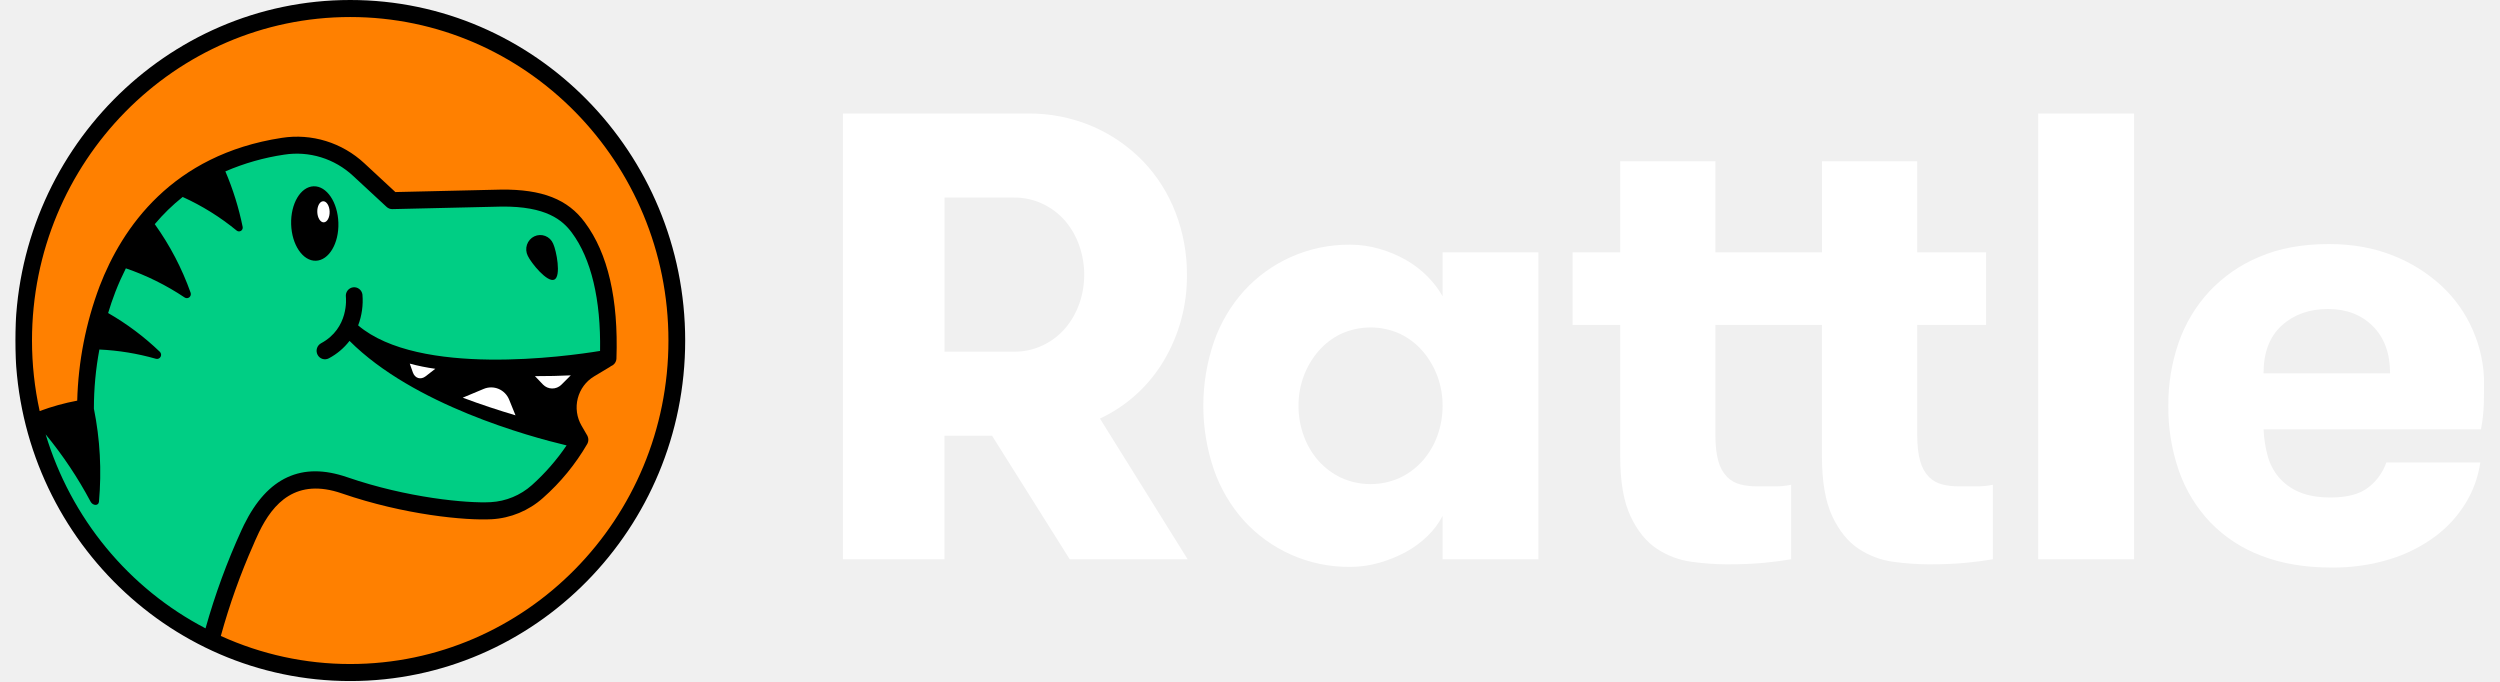
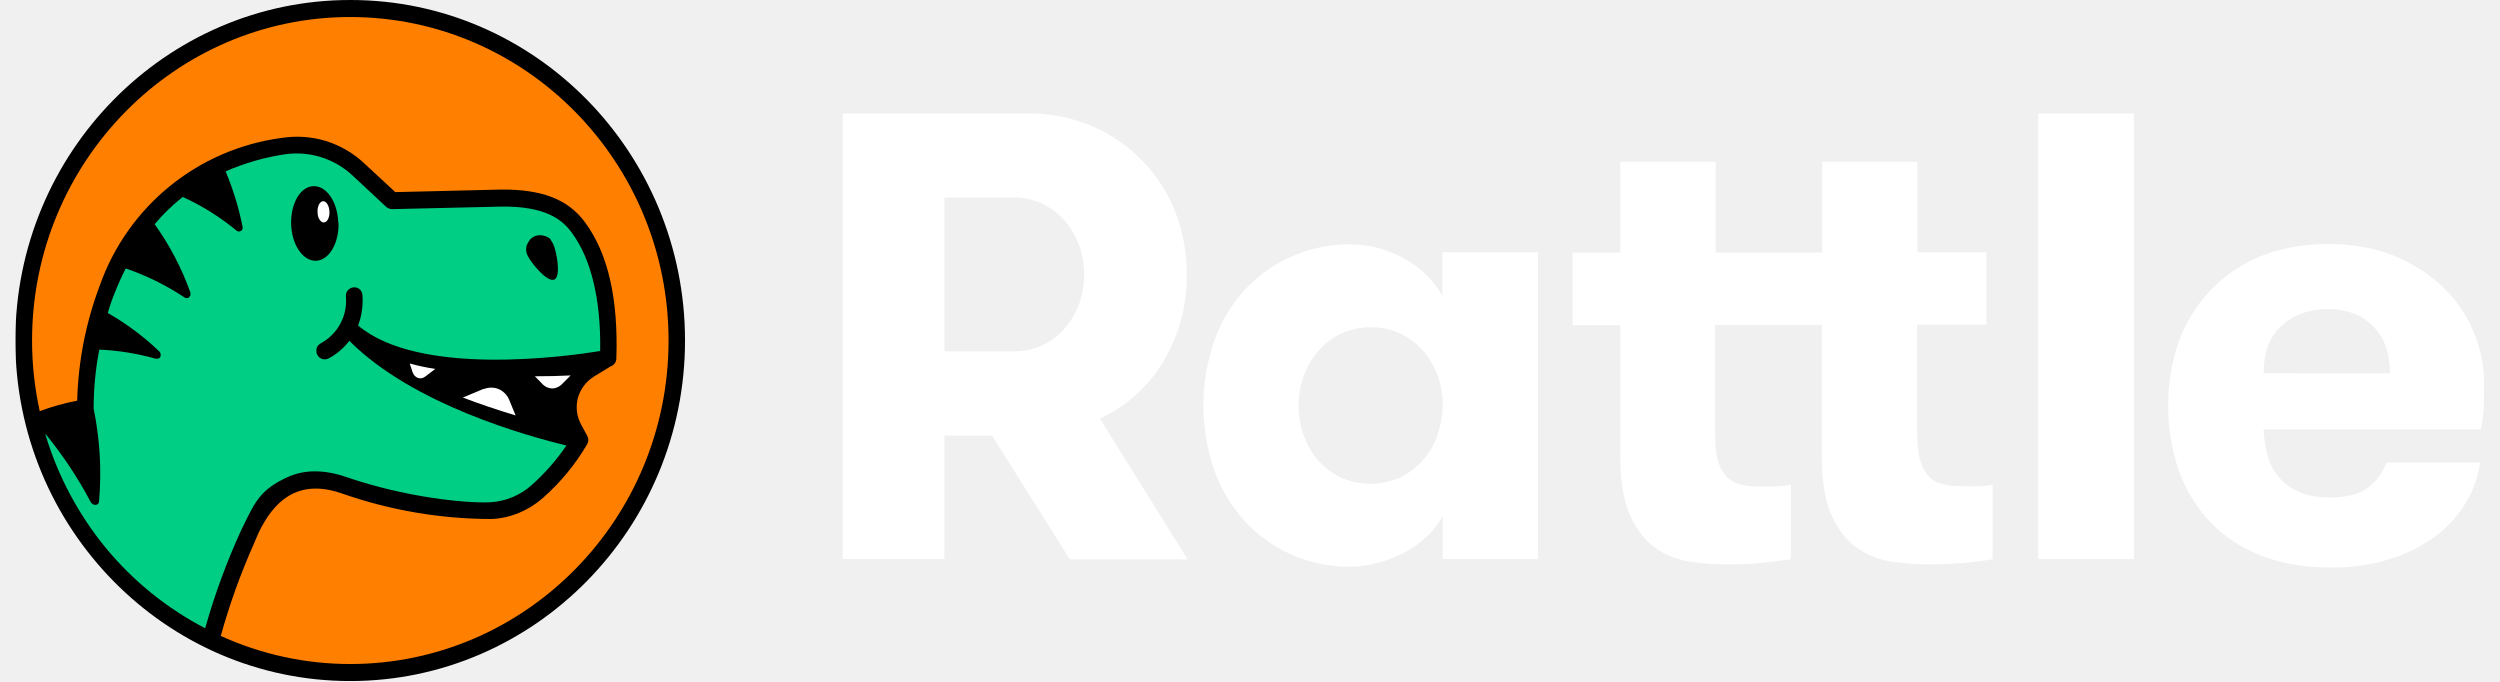
- <svg xmlns="http://www.w3.org/2000/svg" width="881" height="240" viewBox="0 0 881 240" fill="none">
-   <mask id="mask0_4215_2904" style="mask-type:luminance" maskUnits="userSpaceOnUse" x="5" y="0" width="871" height="240">
-     <path d="M875.374 0H5.374V240H875.374V0Z" fill="white" />
+ <svg xmlns="http://www.w3.org/2000/svg" fill="none" viewBox="0 0 881 240">
+   <mask id="a" width="871" height="240" x="5" y="0" maskUnits="userSpaceOnUse" style="mask-type:luminance">
+     <path fill="#fff" d="M875.4 0H5.4v240h870z" />
  </mask>
-   <g mask="url(#mask0_4215_2904)">
-     <path d="M410.216 126.954C415.604 117.849 418.394 107.399 418.275 96.774C418.309 89.329 416.961 81.945 414.301 75.007C411.741 68.271 407.874 62.127 402.93 56.941C397.86 51.684 391.824 47.492 385.164 44.601C377.833 41.454 369.939 39.887 361.982 40.001H297.059V197.081H332.819V153.548H349.594L376.967 197.081H418.524L387.617 147.494C397.018 143.126 404.897 135.965 410.216 126.954ZM380.305 107.101C379.195 110.269 377.511 113.197 375.341 115.734C373.158 118.244 370.49 120.27 367.504 121.688C364.328 123.2 360.859 123.965 357.352 123.928H332.845V69.621H357.352C360.859 69.586 364.329 70.353 367.504 71.868C370.49 73.282 373.157 75.306 375.341 77.814C377.514 80.362 379.198 83.302 380.305 86.481C382.671 93.16 382.671 100.469 380.305 107.148V107.101Z" fill="white" />
-     <path d="M508.368 104.407C506.92 101.853 505.137 99.512 503.069 97.447C500.803 95.159 498.242 93.197 495.455 91.613C492.492 89.929 489.341 88.611 486.071 87.686C482.769 86.726 479.353 86.235 475.919 86.227C468.664 86.142 461.476 87.635 454.835 90.606C448.612 93.389 443.015 97.437 438.388 102.5C433.713 107.703 430.109 113.805 427.791 120.447C422.798 135.054 422.798 150.946 427.791 165.553C430.108 172.197 433.711 178.302 438.388 183.507C443.017 188.567 448.614 192.614 454.835 195.4C461.476 198.369 468.665 199.86 475.919 199.773C479.353 199.764 482.768 199.275 486.071 198.32C489.326 197.396 492.472 196.115 495.455 194.5C498.233 192.993 500.794 191.106 503.069 188.893C505.192 186.835 506.981 184.448 508.368 181.82V197.08H542.141V88.92H508.368V104.407ZM506.492 153.66C505.322 156.884 503.562 159.854 501.305 162.413C499.064 164.905 496.363 166.926 493.357 168.36C490.091 169.837 486.556 170.6 482.982 170.6C479.408 170.6 475.873 169.837 472.607 168.36C469.598 166.929 466.897 164.908 464.659 162.413C462.398 159.858 460.637 156.887 459.472 153.66C458.212 150.25 457.577 146.635 457.596 142.993C457.546 135.898 460.059 129.03 464.659 123.693C466.875 121.144 469.579 119.082 472.607 117.633C475.873 116.156 479.408 115.393 482.982 115.393C486.556 115.393 490.091 116.156 493.357 117.633C496.382 119.085 499.086 121.147 501.305 123.693C505.906 129.032 508.42 135.902 508.368 143C508.384 146.639 507.748 150.252 506.492 153.66Z" fill="white" />
-     <path d="M690.194 171.387C688.262 171.403 686.335 171.179 684.456 170.72C682.716 170.284 681.118 169.395 679.819 168.14C678.343 166.612 677.279 164.722 676.73 162.653C675.992 160.267 675.622 157.058 675.622 153.027V114.5H699.887V88.92H675.622V56.834H642.072V88.92H604.515V56.834H570.958V88.92H554.183V114.5H570.958V160.727C570.958 169.709 572.173 176.778 574.604 181.933C577.035 187.089 580.126 190.905 583.877 193.38C587.57 195.826 591.757 197.398 596.127 197.98C600.296 198.557 604.498 198.856 608.705 198.874C613.707 198.874 618.079 198.689 621.821 198.32C625.579 197.94 628.7 197.534 631.205 197.08V170.827C629.319 171.227 627.394 171.415 625.467 171.387H619.06C617.128 171.403 615.201 171.179 613.322 170.72C611.582 170.284 609.984 169.395 608.685 168.14C607.211 166.61 606.148 164.721 605.597 162.653C604.862 160.267 604.495 157.058 604.495 153.027V114.5H642.052V160.727C642.052 169.709 643.268 176.778 645.698 181.933C648.129 187.089 651.218 190.905 654.965 193.38C658.659 195.824 662.845 197.396 667.215 197.98C671.386 198.557 675.59 198.856 679.8 198.874C684.797 198.874 689.184 198.687 692.915 198.32C696.647 197.954 699.795 197.534 702.293 197.08V170.827C700.407 171.228 698.482 171.415 696.555 171.387H690.194Z" fill="white" />
-     <path d="M752.038 40H718.265V197.08H752.038V40Z" fill="white" />
-     <path d="M871.51 116.519C868.946 110.56 865.187 105.211 860.473 100.813C855.438 96.168 849.599 92.515 843.252 90.039C836.554 87.346 829.012 86.001 820.627 86.006C811.354 86.006 803.224 87.501 796.238 90.493C789.56 93.254 783.533 97.421 778.551 102.719C773.749 107.912 770.064 114.065 767.731 120.786C765.273 127.922 764.053 135.438 764.124 142.999C764.031 150.831 765.301 158.617 767.875 165.999C770.245 172.752 774.009 178.912 778.912 184.066C783.983 189.296 790.131 193.319 796.914 195.846C804.049 198.615 812.253 199.999 821.525 199.999C828.511 200.095 835.469 199.11 842.163 197.079C847.858 195.342 853.228 192.652 858.053 189.119C862.371 185.933 866.045 181.932 868.874 177.333C871.553 172.958 873.318 168.07 874.061 162.973H840.95C839.741 166.453 837.554 169.496 834.661 171.726C831.64 174.121 827.187 175.317 821.302 175.313C816.887 175.313 813.208 174.677 810.265 173.406C807.512 172.276 805.056 170.509 803.091 168.246C801.226 166.035 799.869 163.43 799.117 160.619C798.287 157.574 797.805 154.443 797.681 151.286H874.297C874.841 148.399 875.174 145.476 875.294 142.539C875.364 139.993 875.401 137.599 875.405 135.359C875.41 128.872 874.084 122.455 871.51 116.519ZM797.668 131.553C797.668 124.224 799.803 118.615 804.075 114.726C808.346 110.837 813.789 108.893 820.404 108.893C826.879 108.893 832.14 110.91 836.189 114.946C840.237 118.981 842.262 124.517 842.262 131.553H797.668Z" fill="white" />
-     <path d="M123.416 237.006C186.983 237.006 238.514 184.621 238.514 120C238.514 55.379 186.983 2.993 123.416 2.993C59.849 2.993 8.318 55.379 8.318 120C8.318 184.621 59.849 237.006 123.416 237.006Z" fill="#FF8000" />
-     <path d="M214.337 126.201C215.177 102.041 209.747 88.114 203.845 80.154C199.011 73.661 191.45 69.654 176.708 69.807L138.219 70.701L126.415 59.774C122.854 56.471 118.612 54.017 113.999 52.591C109.386 51.166 104.518 50.804 99.75 51.534C27.489 62.614 30.158 144.001 30.158 144.001C30.158 144.001 22.151 144.001 11.448 148.387C19.468 171.334 26.839 198.554 74.889 226.741C75.722 222.467 86.307 191.567 86.307 191.567C86.307 191.567 96.858 159.614 121.457 171.054C142.141 180.674 164.274 180.474 173.108 179.987C179.13 179.655 184.867 177.274 189.397 173.227C195.328 167.99 200.392 161.818 204.395 154.947C204.395 154.947 149.578 143.887 123.838 116.554C148.994 138.761 214.337 126.201 214.337 126.201Z" fill="#00CE84" />
-     <path d="M195.357 98.533C197.823 97.346 196.092 88.346 194.931 85.866C194.669 85.246 194.287 84.686 193.807 84.219C193.328 83.752 192.761 83.388 192.14 83.149C191.519 82.909 190.857 82.8 190.193 82.826C189.529 82.853 188.878 83.015 188.277 83.303C187.677 83.591 187.139 83.999 186.697 84.503C186.255 85.006 185.918 85.596 185.704 86.235C185.491 86.874 185.407 87.551 185.456 88.224C185.506 88.897 185.688 89.553 185.992 90.153C187.153 92.666 192.885 99.72 195.357 98.533Z" fill="black" />
-     <path d="M119.244 78.514C119.027 71.267 115.132 65.507 110.535 65.647C105.938 65.787 102.39 71.774 102.6 79.02C102.81 86.267 106.718 92.027 111.309 91.887C115.899 91.747 119.48 85.76 119.244 78.514Z" fill="black" />
-     <path d="M114.098 78.356C115.3 78.32 116.225 76.625 116.164 74.572C116.104 72.518 115.08 70.883 113.878 70.92C112.677 70.957 111.751 72.651 111.812 74.705C111.873 76.758 112.896 78.393 114.098 78.356Z" fill="white" />
-     <path d="M123.417 0C58.329 0 5.374 53.833 5.374 120C5.374 186.167 58.329 240 123.417 240C188.504 240 241.459 186.167 241.459 120C241.459 53.833 188.504 0 123.417 0ZM16.089 153.067C22.137 160.407 27.441 168.35 31.92 176.773C32.707 178.26 34.714 178.34 34.871 176.833C35.861 165.859 35.26 154.797 33.087 144C33.087 143.96 33.087 143.927 33.087 143.887C33.091 136.936 33.739 130.001 35.022 123.173C41.755 123.483 48.43 124.575 54.919 126.427C55.225 126.521 55.553 126.51 55.852 126.393C56.151 126.276 56.403 126.061 56.568 125.783C56.733 125.504 56.801 125.177 56.763 124.854C56.724 124.531 56.581 124.231 56.355 124C50.842 118.699 44.713 114.103 38.104 110.313C38.845 107.86 39.685 105.36 40.662 102.84C41.783 99.947 43.029 97.207 44.354 94.56C51.656 97.067 58.611 100.515 65.051 104.82C65.295 104.99 65.586 105.078 65.882 105.071C66.179 105.064 66.465 104.961 66.701 104.779C66.937 104.597 67.111 104.344 67.197 104.055C67.283 103.767 67.278 103.458 67.182 103.173C64.113 94.546 59.856 86.405 54.538 78.993C57.493 75.471 60.788 72.259 64.375 69.407C71.199 72.503 77.599 76.488 83.413 81.26C83.619 81.427 83.871 81.526 84.133 81.545C84.396 81.565 84.659 81.503 84.887 81.368C85.115 81.234 85.297 81.033 85.411 80.791C85.525 80.549 85.564 80.278 85.525 80.013C84.16 73.277 82.115 66.702 79.419 60.393C86.058 57.53 93.032 55.547 100.168 54.493C104.507 53.818 108.938 54.14 113.137 55.436C117.336 56.731 121.196 58.968 124.433 61.98L136.237 72.913C136.794 73.433 137.528 73.713 138.283 73.693L176.733 72.8C192.517 72.633 198.256 77.607 201.495 81.96C208.342 91.153 211.771 105.54 211.463 123.667C199.81 125.58 147.707 132.887 126.21 114.667C127.523 111.209 128.041 107.492 127.725 103.8C127.618 103.022 127.213 102.318 126.6 101.841C125.986 101.363 125.212 101.15 124.445 101.247C123.678 101.344 122.98 101.744 122.5 102.36C122.021 102.976 121.799 103.759 121.882 104.54C121.935 104.993 123.043 115.64 113.134 120.973C112.792 121.157 112.489 121.408 112.242 121.711C111.996 122.013 111.81 122.363 111.696 122.738C111.582 123.114 111.542 123.509 111.579 123.901C111.615 124.292 111.727 124.672 111.907 125.02C112.088 125.368 112.335 125.676 112.633 125.926C112.931 126.177 113.274 126.366 113.644 126.481C114.013 126.597 114.402 126.638 114.787 126.601C115.172 126.564 115.546 126.451 115.888 126.267C118.721 124.774 121.206 122.68 123.174 120.127C145.74 142.7 186.504 153.84 199.666 156.96C196.168 162.118 192.06 166.82 187.435 170.96C183.397 174.551 178.292 176.664 172.935 176.96C164.581 177.42 143.471 175.44 122.387 168.18C114.281 165.393 107.389 165.393 101.297 168.18C95.204 170.967 90.148 176.533 85.99 184.953C85.944 185.047 85.774 185.407 85.511 185.973C85.4 186.2 85.295 186.433 85.19 186.64C80.04 197.877 75.772 209.511 72.428 221.433C59.017 214.448 47.12 204.798 37.443 193.055C27.766 181.311 20.505 167.714 16.089 153.067ZM123.417 234C107.702 234.008 92.163 230.639 77.819 224.113C80.863 213.065 84.721 202.266 89.361 191.807C89.525 191.4 89.709 190.987 89.886 190.573C90.705 188.747 91.197 187.66 91.243 187.62C96.24 177.273 104.359 168.287 120.518 173.893C142.546 181.48 164.135 183.48 173.27 182.98C179.95 182.606 186.314 179.965 191.344 175.48C197.541 170.013 202.825 163.56 206.991 156.373C207.206 155.965 207.325 155.512 207.338 155.049C207.35 154.586 207.256 154.126 207.063 153.707C207.052 153.685 207.039 153.665 207.024 153.647V153.607L204.925 149.987C203.251 147.093 202.775 143.642 203.603 140.391C204.43 137.141 206.493 134.358 209.338 132.653L215.195 129.14V129.053C215.761 128.872 216.259 128.519 216.623 128.043C216.987 127.567 217.201 126.989 217.234 126.387C217.962 105.427 214.231 89.287 206.138 78.427C200.144 70.22 191.029 66.667 176.628 66.813L139.326 67.68L128.414 57.56C124.532 53.945 119.903 51.262 114.866 49.708C109.829 48.154 104.513 47.768 99.309 48.58C60.618 54.513 43.029 80.273 35.114 100.84C30.252 113.737 27.58 127.38 27.212 141.187C22.706 142.031 18.279 143.259 13.978 144.86C12.183 136.699 11.277 128.362 11.276 120C11.276 57.133 61.575 6 123.417 6C185.258 6 235.557 57.133 235.557 120C235.557 182.867 185.258 234 123.417 234Z" fill="black" />
-     <path d="M144.402 128.14L145.478 131.213C146.225 133.34 148.258 133.96 150.022 132.586L153.4 129.96C150.366 129.544 147.361 128.936 144.402 128.14Z" fill="white" />
-     <path d="M188.519 132.553L191.352 135.52C192.199 136.392 193.351 136.891 194.557 136.907C195.764 136.923 196.928 136.456 197.798 135.606L201.143 132.273C197.352 132.46 193.083 132.56 188.519 132.553Z" fill="white" />
-     <path d="M170.462 137.047L163.064 140.141C169.478 142.547 175.787 144.614 181.663 146.361L179.426 140.841C179.084 139.993 178.58 139.222 177.943 138.572C177.307 137.922 176.551 137.406 175.718 137.054C174.885 136.702 173.992 136.52 173.091 136.519C172.189 136.517 171.295 136.697 170.462 137.047Z" fill="white" />
+   <g mask="url(#a)">
+     <path fill="#fff" d="M410.2 127a58 58 0 0 0 8-30.2 60 60 0 0 0-3.9-21.8 54 54 0 0 0-11.4-18 55 55 0 0 0-17.7-12.4A57 57 0 0 0 362 40h-65v157h35.8v-43.5h16.8l27.4 43.6h41.5l-30.9-49.6a51 51 0 0 0 22.6-20.5M380.3 107a27 27 0 0 1-5 8.6 24 24 0 0 1-7.8 6 23 23 0 0 1-10.1 2.2h-24.6V69.6h24.6a23 23 0 0 1 10.1 2.3 24 24 0 0 1 7.8 6 27 27 0 0 1 5 8.6 31 31 0 0 1 0 20.6zm128-2.7a33 33 0 0 0-5.2-7 35 35 0 0 0-7.6-5.8 42 42 0 0 0-9.4-4 37 37 0 0 0-10.2-1.4 50 50 0 0 0-21 4.4 50 50 0 0 0-16.5 11.9 53 53 0 0 0-10.6 18 70 70 0 0 0 0 45 53 53 0 0 0 10.6 18 50 50 0 0 0 16.4 11.9 50 50 0 0 0 21.1 4.4 37 37 0 0 0 10.2-1.5 46 46 0 0 0 9.4-3.8 35 35 0 0 0 7.6-5.6 28 28 0 0 0 5.3-7V197H542V88.9h-33.7zm-1.8 49.3a27 27 0 0 1-5.2 8.7 25 25 0 0 1-8 6 25 25 0 0 1-10.3 2.2q-5.4 0-10.4-2.2a25 25 0 0 1-8-6 27 27 0 0 1-5.1-8.7 30 30 0 0 1-1.9-10.7c0-7.1 2.5-14 7-19.3a25 25 0 0 1 8-6 25 25 0 0 1 10.4-2.3q5.4 0 10.4 2.2a25 25 0 0 1 8 6 29 29 0 0 1 7 19.4 31 31 0 0 1-2 10.7m183.8 17.7a23 23 0 0 1-5.7-.7 10 10 0 0 1-4.7-2.6 13 13 0 0 1-3-5.4q-1.2-3.6-1.2-9.7v-38.5H700V88.9h-24.3V57h-33.5v32h-37.6V57H571v32h-16.8v25.6H571v46.2q0 13.5 3.6 21.2 3.7 7.8 9.3 11.5A29 29 0 0 0 596 198q6.3.9 12.6.9 7.5 0 13.1-.6l9.4-1.2v-26.3a26 26 0 0 1-5.7.6H619a23 23 0 0 1-5.8-.7 10 10 0 0 1-4.6-2.6 13 13 0 0 1-3.1-5.4q-1.1-3.6-1.1-9.7v-38.5H642v46.2q0 13.5 3.6 21.2 3.6 7.8 9.3 11.5a29 29 0 0 0 12.2 4.6q6.3.9 12.6.9a136 136 0 0 0 22.5-1.8v-26.3a26 26 0 0 1-5.7.6zM752 40h-33.7v157H752zm119.5 76.5a47 47 0 0 0-11-15.7A55 55 0 0 0 843.3 90q-10.1-4-22.7-4-13.9 0-24.4 4.5a51 51 0 0 0-17.6 12.2 52 52 0 0 0-10.9 18 66 66 0 0 0-3.6 22.3 67 67 0 0 0 3.8 23 51 51 0 0 0 11 18 49 49 0 0 0 18 11.8q10.7 4.2 24.6 4.2a68 68 0 0 0 20.7-3 53 53 0 0 0 15.9-7.9 42 42 0 0 0 10.8-11.8A38 38 0 0 0 874 163H841a19 19 0 0 1-6.3 8.7q-4.6 3.6-13.4 3.6-6.6 0-11-1.9a19 19 0 0 1-7.2-5.2 20 20 0 0 1-4-7.6 42 42 0 0 1-1.4-9.3h76.6q.8-4.3 1-8.8l.1-7.1a47 47 0 0 0-3.9-18.9m-73.8 15q0-11 6.4-16.8t16.3-5.8q9.7 0 15.8 6t6 16.7z" />
+     <path fill="#ff8000" d="M123.4 237c63.6 0 115.1-52.4 115.1-117S187 3 123.5 3 8.2 55.4 8.2 120s51.5 117 115.1 117" />
+     <path fill="#00ce84" d="M214.3 126.2c.9-24.2-4.6-38-10.5-46-4.8-6.5-12.4-10.5-27-10.4l-38.6.9-11.8-11a32 32 0 0 0-12.4-7.1 32 32 0 0 0-14.3-1C27.6 62.5 30.3 144 30.3 144s-8 0-18.8 4.4c8 23 15.4 50.2 63.5 78.3.8-4.2 11.4-35.1 11.4-35.1s10.6-32 35.2-20.5c20.6 9.6 42.8 9.4 51.6 8.9a27 27 0 0 0 16.3-6.8 74 74 0 0 0 15-18.3s-54.8-11-80.6-38.3c25.2 22.2 90.5 9.6 90.5 9.6" />
+     <path fill="#000" d="M195.4 98.5c2.4-1.2.7-10.2-.5-12.6l-1-1.7a5 5 0 0 0-1.8-1 5 5 0 0 0-3.8.1 5 5 0 0 0-1.6 1.2l-1 1.7a5 5 0 0 0 .3 4c1.2 2.5 6.9 9.5 9.4 8.3m-76.2-20c-.2-7.2-4-13-8.7-12.9s-8.1 6.2-7.9 13.4 4.1 13 8.7 12.9 8.2-6.1 8-13.4" />
+     <path fill="#fff" d="M114.1 78.4c1.2 0 2.1-1.8 2-3.8s-1-3.7-2.2-3.7-2.1 1.8-2 3.8c0 2 1 3.7 2.2 3.7" />
+     <path fill="#000" d="M123.4 0c-65 0-118 53.8-118 120s53 120 118 120 118-53.8 118-120S188.6 0 123.5 0M16.1 153a143 143 0 0 1 15.8 23.8c.8 1.5 2.8 1.5 3 0A114 114 0 0 0 33 144v-.1q0-10.5 2-20.7a87 87 0 0 1 19.8 3.2h1s.5-.3.7-.6a2 2 0 0 0-.2-1.8A93 93 0 0 0 38 110.3q1-3.7 2.6-7.5a96 96 0 0 1 3.7-8.2A90 90 0 0 1 65 104.8a1.4 1.4 0 0 0 1.6 0l.5-.7v-1A98 98 0 0 0 54.5 79a68 68 0 0 1 9.9-9.6 86 86 0 0 1 19 11.9 1.3 1.3 0 0 0 2-.5q.2-.3.1-.8a101 101 0 0 0-6-19.6 83 83 0 0 1 20.7-6 29 29 0 0 1 13 1 29 29 0 0 1 11.2 6.6l11.8 11q1 .7 2 .7l38.5-.9c15.8-.2 21.6 4.8 24.8 9.2 6.8 9.2 10.3 23.5 10 41.7-11.7 1.9-63.8 9.2-85.3-9a25 25 0 0 0 1.5-10.9 3 3 0 0 0-1.1-2 3 3 0 0 0-4.1.6 3 3 0 0 0-.6 2.1A17 17 0 0 1 113 121l-.9.7a3 3 0 0 0-.6 2.2q0 .6.3 1.1a3 3 0 0 0 1.7 1.5 3 3 0 0 0 2.3-.2 22 22 0 0 0 7.3-6.2c22.5 22.6 63.3 33.7 76.5 36.9a76 76 0 0 1-12.3 14 24 24 0 0 1-14.5 6c-8.3.4-29.4-1.6-50.5-8.8q-12-4.2-21.1 0c-9.1 4.2-11.2 8.3-15.3 16.8l-.5 1-.3.6a237 237 0 0 0-12.8 34.8 113 113 0 0 1-35-28.3 115 115 0 0 1-21.3-40M123.4 234a110 110 0 0 1-45.6-9.9 231 231 0 0 1 11.6-32.3l.5-1.2 1.3-3c5-10.3 13.2-19.3 29.3-13.7a160 160 0 0 0 52.8 9c6.6-.3 13-3 18-7.4a77 77 0 0 0 15.7-19.1 3 3 0 0 0 0-2.7l-2-3.7a13 13 0 0 1-1.4-9.6 13 13 0 0 1 5.7-7.7l5.9-3.6a3 3 0 0 0 1.4-1 3 3 0 0 0 .6-1.7q1.1-31.6-11-48c-6-8.2-15.2-11.7-29.6-11.6l-37.3.9-10.9-10.1a35 35 0 0 0-13.5-7.9 35 35 0 0 0-15.6-1.1 79 79 0 0 0-64.2 52.2 124 124 0 0 0-7.9 40.4 80 80 0 0 0-13.2 3.7 116 116 0 0 1-2.7-24.9C11.3 57.1 61.6 6 123.4 6c61.9 0 112.2 51.1 112.2 114s-50.3 114-112.2 114" />
+     <path fill="#fff" d="m144.4 128.1 1 3.1c.8 2.1 2.9 2.8 4.6 1.4l3.4-2.6a73 73 0 0 1-9-1.9m44.1 4.5 2.9 3a5 5 0 0 0 3.2 1.3 5 5 0 0 0 3.2-1.3l3.3-3.3q-5.6.3-12.6.3m-18 4.4-7.4 3.1a282 282 0 0 0 18.6 6.3l-2.3-5.6a7 7 0 0 0-1.5-2.2 7 7 0 0 0-2.2-1.5 7 7 0 0 0-5.2 0" />
  </g>
</svg>
